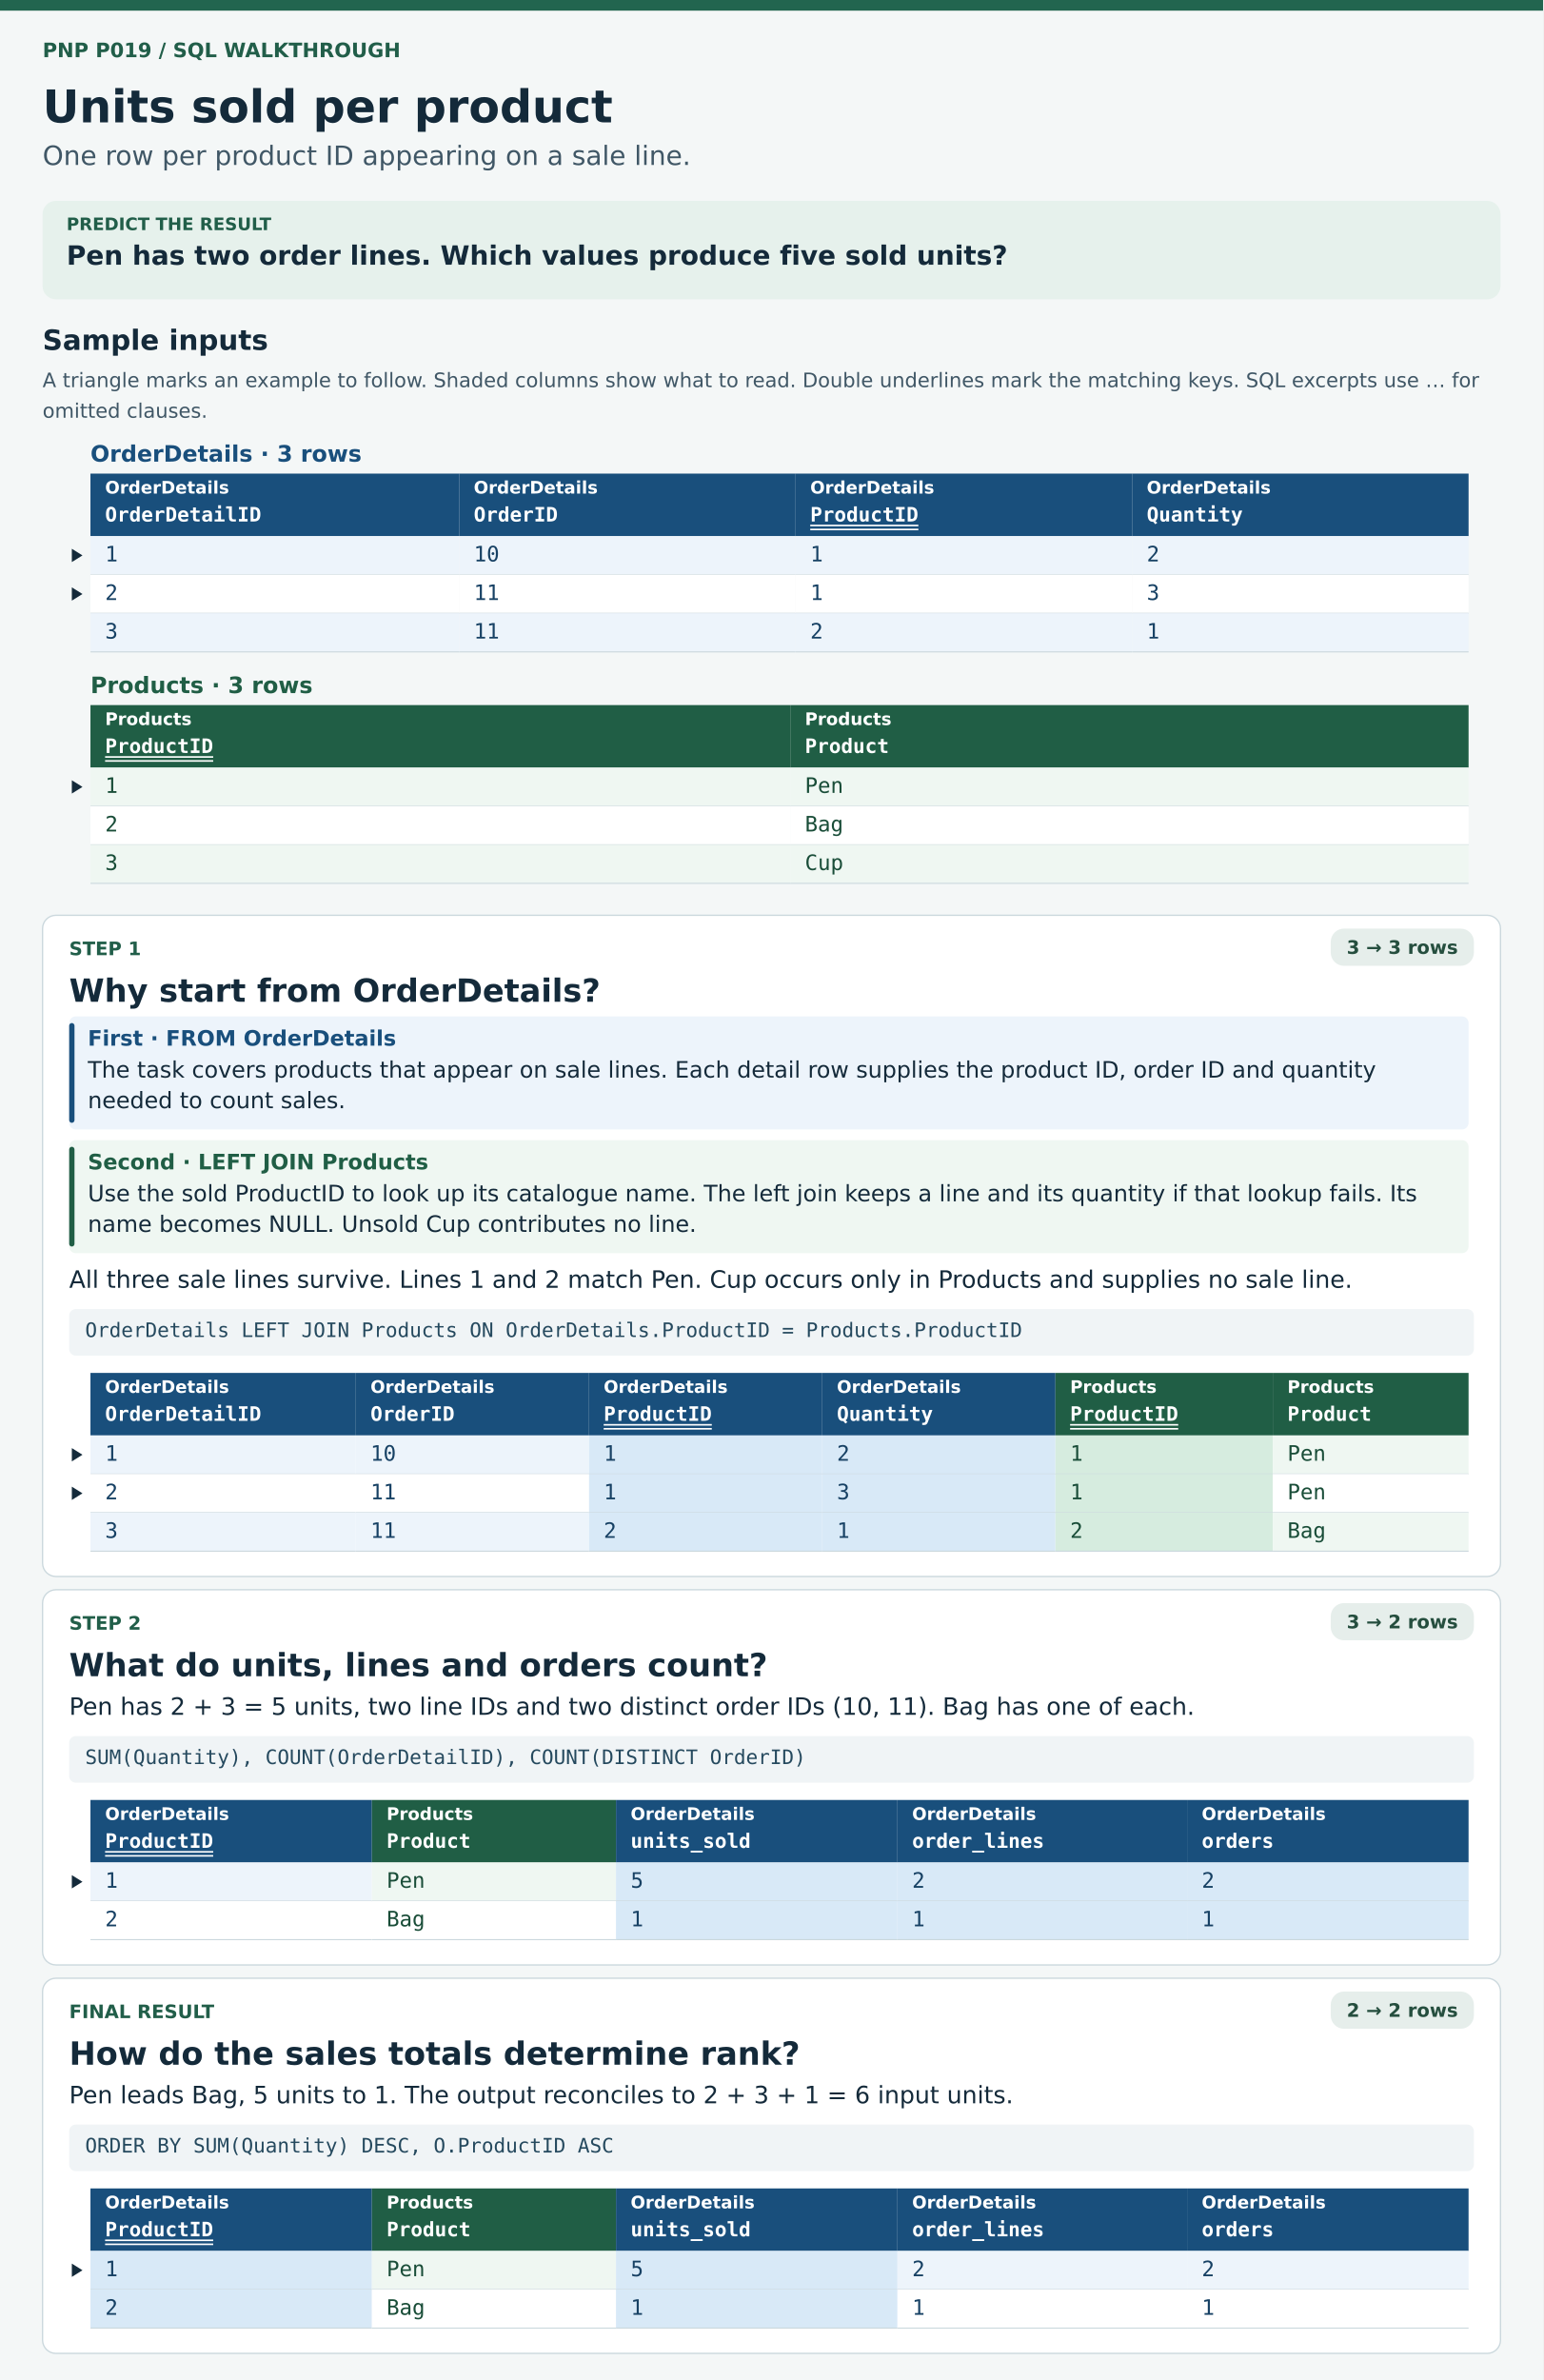
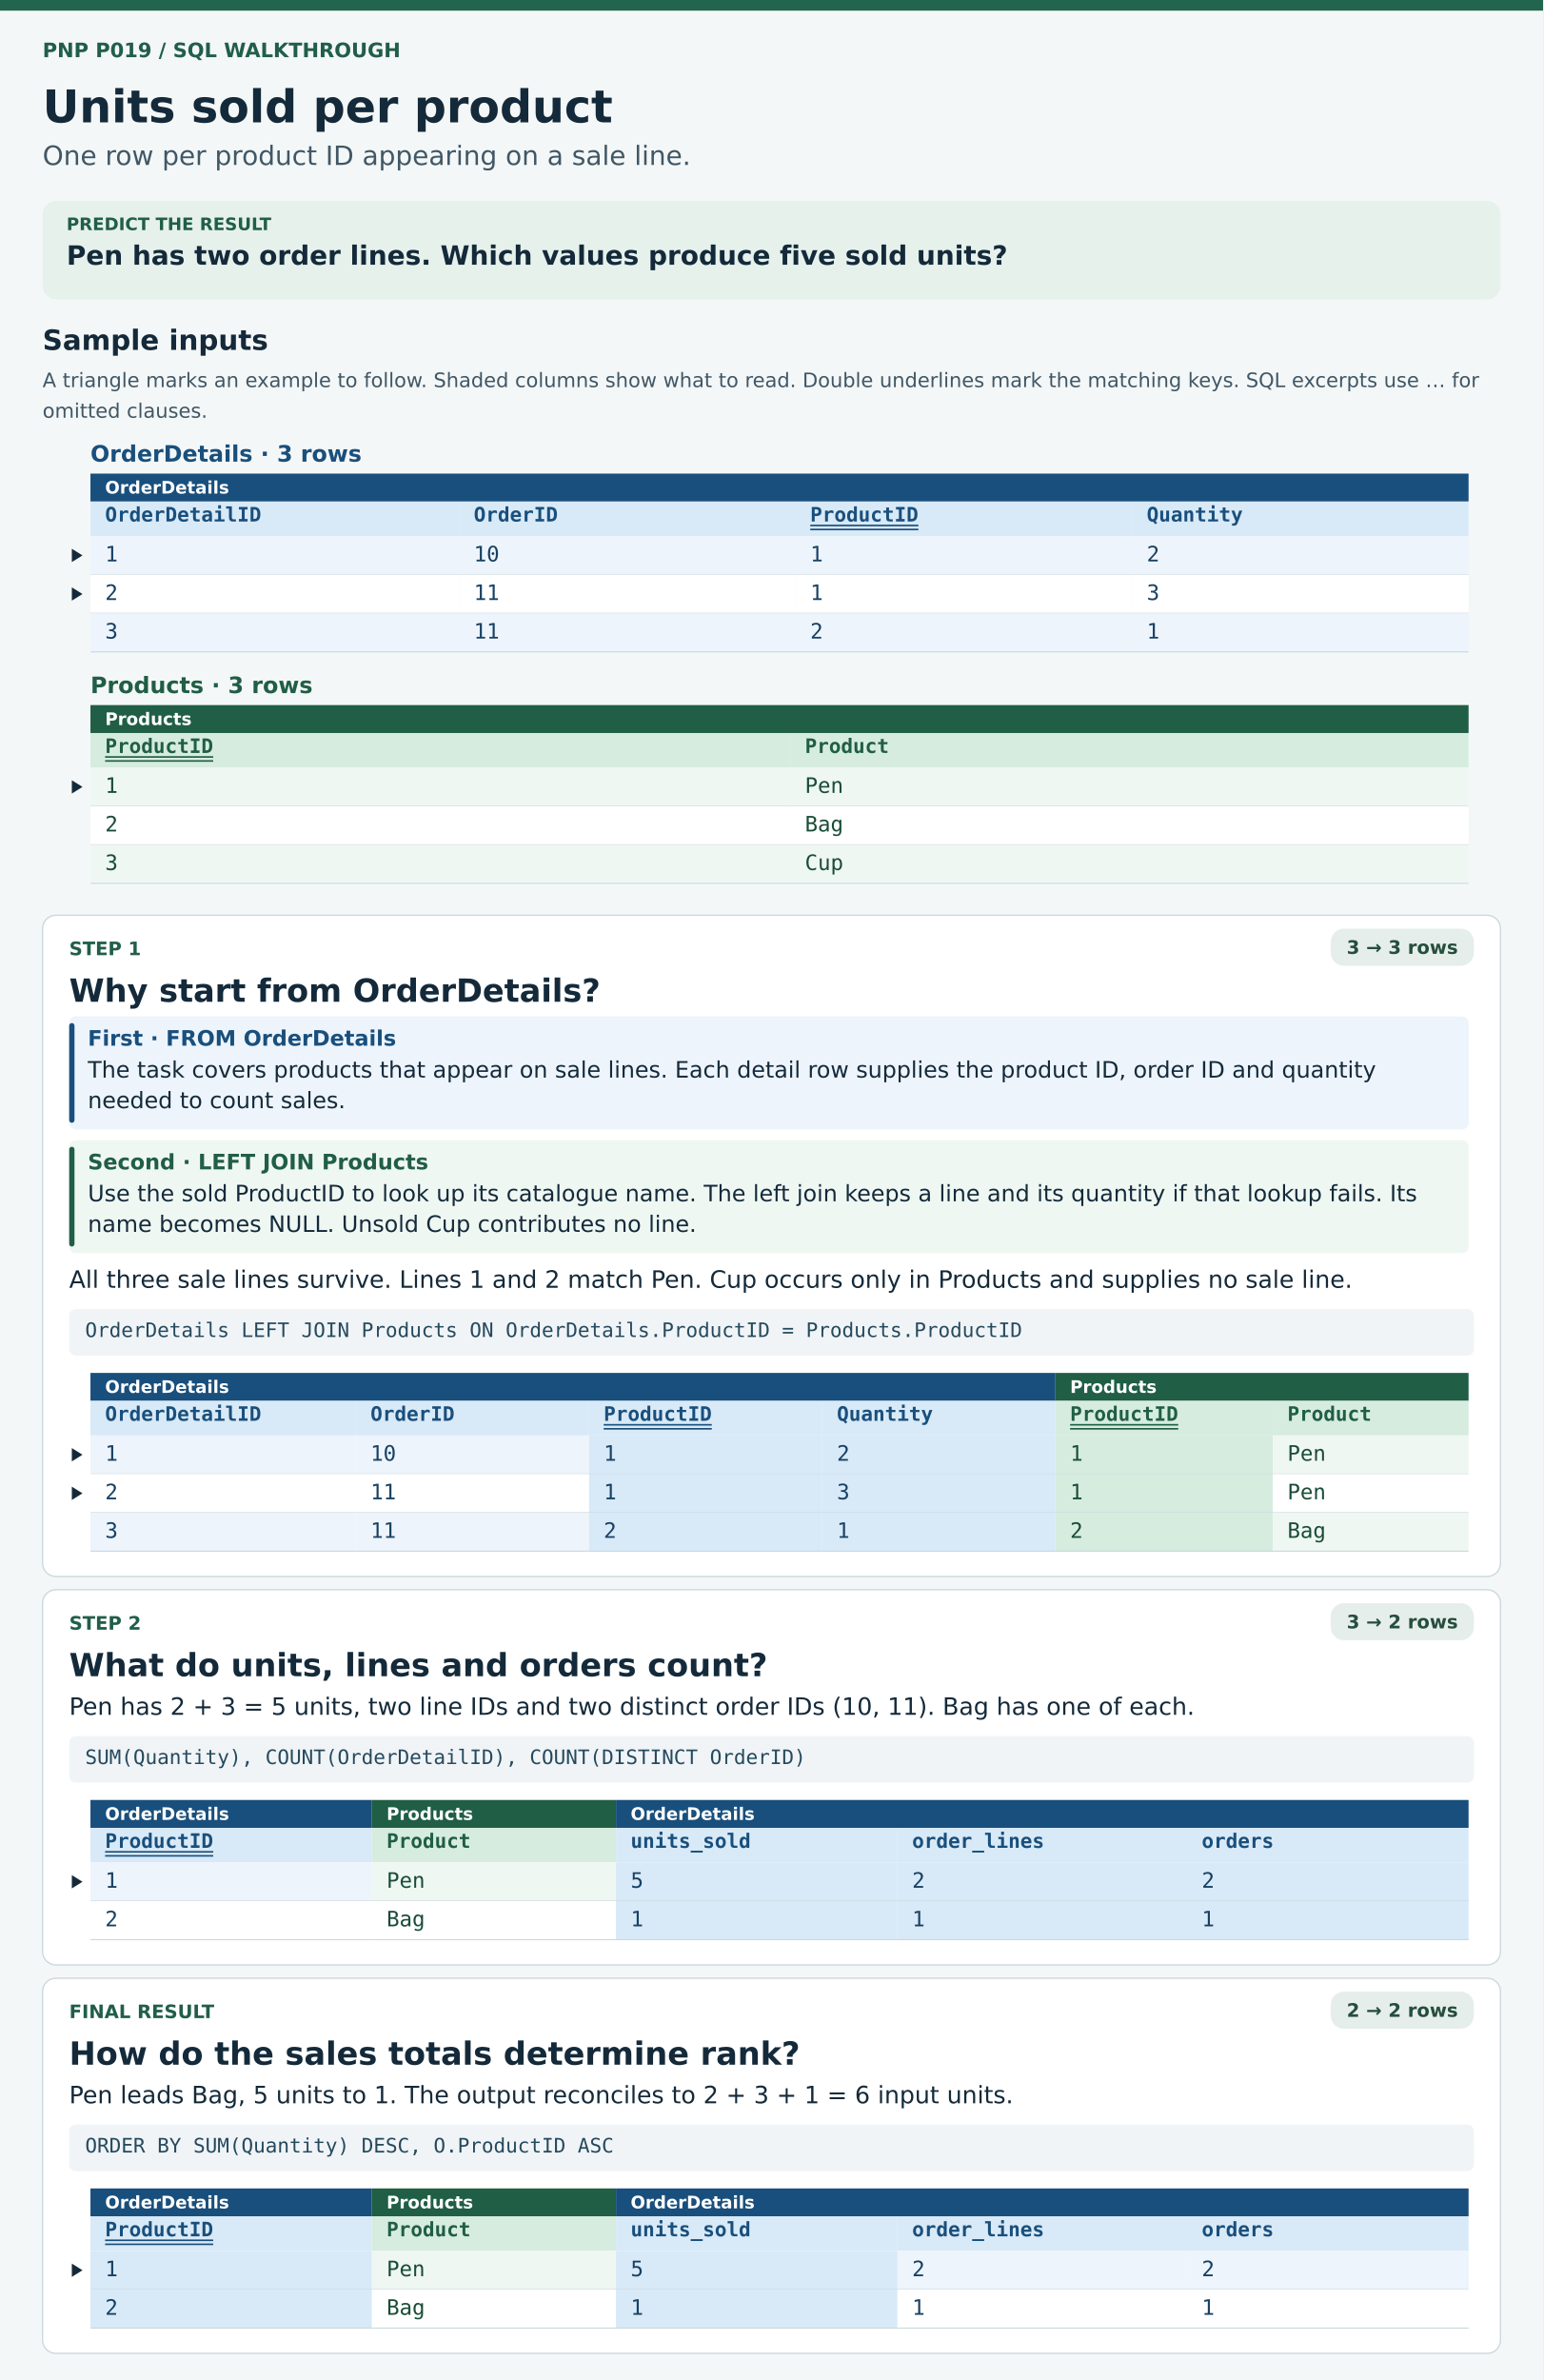
<svg xmlns="http://www.w3.org/2000/svg" width="1160" height="1789" viewBox="0 0 1160 1789" role="img" aria-labelledby="title desc">
  <rect width="1160" height="1789" fill="#f4f7f7" />
  <rect x="0" y="0" width="1160" height="8" rx="0" fill="#22654f" />
  <text x="32" y="43" font-family="DejaVu Sans, sans-serif" font-size="15" fill="#215e49" font-weight="700">PNP  P019    /    SQL WALKTHROUGH</text>
  <text x="32" y="92" font-family="DejaVu Sans, sans-serif" font-size="34" fill="#142a3a" font-weight="700">Units sold per product</text>
  <text x="32" y="124" font-family="DejaVu Sans, sans-serif" font-size="20" fill="#405766">One row per product ID appearing on a sale line.</text>
  <rect x="32" y="151" width="1096" height="74" rx="10" fill="#e6f1ec" />
  <text x="50" y="173" font-family="DejaVu Sans, sans-serif" font-size="13" fill="#215e49" font-weight="700">PREDICT THE RESULT</text>
  <text x="50" y="199" font-family="DejaVu Sans, sans-serif" font-size="20" fill="#142a3a" font-weight="700">Pen has two order lines. Which values produce five sold units?</text>
  <text x="32" y="263" font-family="DejaVu Sans, sans-serif" font-size="21" fill="#142a3a" font-weight="700">Sample inputs</text>
  <text x="32" y="291" font-family="DejaVu Sans, sans-serif" font-size="15" fill="#405766">A triangle marks an example to follow. Shaded columns show what to read. Double underlines mark the matching keys. SQL excerpts use … for</text>
  <text x="32" y="314" font-family="DejaVu Sans, sans-serif" font-size="15" fill="#405766">omitted clauses.</text>
  <text x="68" y="347" font-family="DejaVu Sans, sans-serif" font-size="17" fill="#194f7c" font-weight="700">OrderDetails  ·  3 rows</text>
-   <rect x="68" y="356" width="277.141" height="47" rx="0" fill="#194f7c" />
+   <rect x="68" y="356" width="1036" height="21" rx="0" fill="#194f7c" />
  <text x="79" y="371" font-family="DejaVu Sans, sans-serif" font-size="13" fill="#ffffff" font-weight="700">OrderDetails</text>
-   <text x="79" y="392" font-family="DejaVu Sans Mono, monospace" font-size="15" fill="#ffffff" font-weight="700">OrderDetailID</text>
-   <rect x="345.141" y="356" width="252.953" height="47" rx="0" fill="#194f7c" />
-   <text x="356.141" y="371" font-family="DejaVu Sans, sans-serif" font-size="13" fill="#ffffff" font-weight="700">OrderDetails</text>
-   <text x="356.141" y="392" font-family="DejaVu Sans Mono, monospace" font-size="15" fill="#ffffff" font-weight="700">OrderID</text>
-   <rect x="598.094" y="356" width="252.953" height="47" rx="0" fill="#194f7c" />
-   <text x="609.094" y="371" font-family="DejaVu Sans, sans-serif" font-size="13" fill="#ffffff" font-weight="700">OrderDetails</text>
-   <text x="609.094" y="392" font-family="DejaVu Sans Mono, monospace" font-size="15" fill="#ffffff" font-weight="700">ProductID</text>
-   <path d="M609.094 395L690.375 395" fill="none" stroke="#ffffff" stroke-width="1.2" />
-   <path d="M609.094 398L690.375 398" fill="none" stroke="#ffffff" stroke-width="1.2" />
-   <rect x="851.047" y="356" width="252.953" height="47" rx="0" fill="#194f7c" />
-   <text x="862.047" y="371" font-family="DejaVu Sans, sans-serif" font-size="13" fill="#ffffff" font-weight="700">OrderDetails</text>
-   <text x="862.047" y="392" font-family="DejaVu Sans Mono, monospace" font-size="15" fill="#ffffff" font-weight="700">Quantity</text>
+   <rect x="68" y="377" width="277.141" height="26" rx="0" fill="#d8e9f7" />
+   <text x="79" y="392" font-family="DejaVu Sans Mono, monospace" font-size="15" fill="#194f7c" font-weight="700">OrderDetailID</text>
+   <rect x="345.141" y="377" width="252.953" height="26" rx="0" fill="#d8e9f7" />
+   <text x="356.141" y="392" font-family="DejaVu Sans Mono, monospace" font-size="15" fill="#194f7c" font-weight="700">OrderID</text>
+   <rect x="598.094" y="377" width="252.953" height="26" rx="0" fill="#d8e9f7" />
+   <text x="609.094" y="392" font-family="DejaVu Sans Mono, monospace" font-size="15" fill="#194f7c" font-weight="700">ProductID</text>
+   <path d="M609.094 395L690.375 395" fill="none" stroke="#194f7c" stroke-width="1.2" />
+   <path d="M609.094 398L690.375 398" fill="none" stroke="#194f7c" stroke-width="1.2" />
+   <rect x="851.047" y="377" width="252.953" height="26" rx="0" fill="#d8e9f7" />
+   <text x="862.047" y="392" font-family="DejaVu Sans Mono, monospace" font-size="15" fill="#194f7c" font-weight="700">Quantity</text>
  <path d="M54 412.5l8 5-8 5z" fill="#142a3a" />
  <rect x="68" y="403" width="277.141" height="29" rx="0" fill="#edf4fb" />
  <text x="79" y="422" font-family="DejaVu Sans Mono, monospace" font-size="16" fill="#174164">1</text>
  <path d="M68 432L345.141 432" fill="none" stroke="#cbd8dd" stroke-width="0.8" />
  <rect x="345.141" y="403" width="252.953" height="29" rx="0" fill="#edf4fb" />
  <text x="356.141" y="422" font-family="DejaVu Sans Mono, monospace" font-size="16" fill="#174164">10</text>
  <path d="M345.141 432L598.094 432" fill="none" stroke="#cbd8dd" stroke-width="0.8" />
  <rect x="598.094" y="403" width="252.953" height="29" rx="0" fill="#edf4fb" />
  <text x="609.094" y="422" font-family="DejaVu Sans Mono, monospace" font-size="16" fill="#174164">1</text>
  <path d="M598.094 432L851.047 432" fill="none" stroke="#cbd8dd" stroke-width="0.8" />
  <rect x="851.047" y="403" width="252.953" height="29" rx="0" fill="#edf4fb" />
  <text x="862.047" y="422" font-family="DejaVu Sans Mono, monospace" font-size="16" fill="#174164">2</text>
  <path d="M851.047 432L1104 432" fill="none" stroke="#cbd8dd" stroke-width="0.8" />
  <path d="M54 441.5l8 5-8 5z" fill="#142a3a" />
  <rect x="68" y="432" width="277.141" height="29" rx="0" fill="#ffffff" />
  <text x="79" y="451" font-family="DejaVu Sans Mono, monospace" font-size="16" fill="#174164">2</text>
  <path d="M68 461L345.141 461" fill="none" stroke="#cbd8dd" stroke-width="0.8" />
  <rect x="345.141" y="432" width="252.953" height="29" rx="0" fill="#ffffff" />
  <text x="356.141" y="451" font-family="DejaVu Sans Mono, monospace" font-size="16" fill="#174164">11</text>
  <path d="M345.141 461L598.094 461" fill="none" stroke="#cbd8dd" stroke-width="0.8" />
  <rect x="598.094" y="432" width="252.953" height="29" rx="0" fill="#ffffff" />
  <text x="609.094" y="451" font-family="DejaVu Sans Mono, monospace" font-size="16" fill="#174164">1</text>
  <path d="M598.094 461L851.047 461" fill="none" stroke="#cbd8dd" stroke-width="0.8" />
  <rect x="851.047" y="432" width="252.953" height="29" rx="0" fill="#ffffff" />
  <text x="862.047" y="451" font-family="DejaVu Sans Mono, monospace" font-size="16" fill="#174164">3</text>
  <path d="M851.047 461L1104 461" fill="none" stroke="#cbd8dd" stroke-width="0.8" />
  <rect x="68" y="461" width="277.141" height="29" rx="0" fill="#edf4fb" />
  <text x="79" y="480" font-family="DejaVu Sans Mono, monospace" font-size="16" fill="#174164">3</text>
  <path d="M68 490L345.141 490" fill="none" stroke="#cbd8dd" stroke-width="0.8" />
  <rect x="345.141" y="461" width="252.953" height="29" rx="0" fill="#edf4fb" />
  <text x="356.141" y="480" font-family="DejaVu Sans Mono, monospace" font-size="16" fill="#174164">11</text>
  <path d="M345.141 490L598.094 490" fill="none" stroke="#cbd8dd" stroke-width="0.8" />
  <rect x="598.094" y="461" width="252.953" height="29" rx="0" fill="#edf4fb" />
  <text x="609.094" y="480" font-family="DejaVu Sans Mono, monospace" font-size="16" fill="#174164">2</text>
  <path d="M598.094 490L851.047 490" fill="none" stroke="#cbd8dd" stroke-width="0.8" />
  <rect x="851.047" y="461" width="252.953" height="29" rx="0" fill="#edf4fb" />
  <text x="862.047" y="480" font-family="DejaVu Sans Mono, monospace" font-size="16" fill="#174164">1</text>
  <path d="M851.047 490L1104 490" fill="none" stroke="#cbd8dd" stroke-width="0.8" />
  <text x="68" y="521" font-family="DejaVu Sans, sans-serif" font-size="17" fill="#205e45" font-weight="700">Products  ·  3 rows</text>
-   <rect x="68" y="530" width="526.094" height="47" rx="0" fill="#205e45" />
+   <rect x="68" y="530" width="1036" height="21" rx="0" fill="#205e45" />
  <text x="79" y="545" font-family="DejaVu Sans, sans-serif" font-size="13" fill="#ffffff" font-weight="700">Products</text>
-   <text x="79" y="566" font-family="DejaVu Sans Mono, monospace" font-size="15" fill="#ffffff" font-weight="700">ProductID</text>
-   <path d="M79 569L160.281 569" fill="none" stroke="#ffffff" stroke-width="1.2" />
-   <path d="M79 572L160.281 572" fill="none" stroke="#ffffff" stroke-width="1.2" />
-   <rect x="594.094" y="530" width="509.906" height="47" rx="0" fill="#205e45" />
-   <text x="605.094" y="545" font-family="DejaVu Sans, sans-serif" font-size="13" fill="#ffffff" font-weight="700">Products</text>
-   <text x="605.094" y="566" font-family="DejaVu Sans Mono, monospace" font-size="15" fill="#ffffff" font-weight="700">Product</text>
+   <rect x="68" y="551" width="526.094" height="26" rx="0" fill="#d6ecdf" />
+   <text x="79" y="566" font-family="DejaVu Sans Mono, monospace" font-size="15" fill="#205e45" font-weight="700">ProductID</text>
+   <path d="M79 569L160.281 569" fill="none" stroke="#205e45" stroke-width="1.2" />
+   <path d="M79 572L160.281 572" fill="none" stroke="#205e45" stroke-width="1.2" />
+   <rect x="594.094" y="551" width="509.906" height="26" rx="0" fill="#d6ecdf" />
+   <text x="605.094" y="566" font-family="DejaVu Sans Mono, monospace" font-size="15" fill="#205e45" font-weight="700">Product</text>
  <path d="M54 586.5l8 5-8 5z" fill="#142a3a" />
  <rect x="68" y="577" width="526.094" height="29" rx="0" fill="#eff7f2" />
  <text x="79" y="596" font-family="DejaVu Sans Mono, monospace" font-size="16" fill="#194d38">1</text>
  <path d="M68 606L594.094 606" fill="none" stroke="#cbd8dd" stroke-width="0.8" />
  <rect x="594.094" y="577" width="509.906" height="29" rx="0" fill="#eff7f2" />
  <text x="605.094" y="596" font-family="DejaVu Sans Mono, monospace" font-size="16" fill="#194d38">Pen</text>
  <path d="M594.094 606L1104 606" fill="none" stroke="#cbd8dd" stroke-width="0.8" />
  <rect x="68" y="606" width="526.094" height="29" rx="0" fill="#ffffff" />
  <text x="79" y="625" font-family="DejaVu Sans Mono, monospace" font-size="16" fill="#194d38">2</text>
  <path d="M68 635L594.094 635" fill="none" stroke="#cbd8dd" stroke-width="0.8" />
  <rect x="594.094" y="606" width="509.906" height="29" rx="0" fill="#ffffff" />
  <text x="605.094" y="625" font-family="DejaVu Sans Mono, monospace" font-size="16" fill="#194d38">Bag</text>
  <path d="M594.094 635L1104 635" fill="none" stroke="#cbd8dd" stroke-width="0.8" />
  <rect x="68" y="635" width="526.094" height="29" rx="0" fill="#eff7f2" />
  <text x="79" y="654" font-family="DejaVu Sans Mono, monospace" font-size="16" fill="#194d38">3</text>
  <path d="M68 664L594.094 664" fill="none" stroke="#cbd8dd" stroke-width="0.8" />
  <rect x="594.094" y="635" width="509.906" height="29" rx="0" fill="#eff7f2" />
  <text x="605.094" y="654" font-family="DejaVu Sans Mono, monospace" font-size="16" fill="#194d38">Cup</text>
  <path d="M594.094 664L1104 664" fill="none" stroke="#cbd8dd" stroke-width="0.8" />
  <rect x="32" y="688" width="1096" height="497" rx="10" fill="white" stroke="#cbd8dd" />
  <text x="52" y="718" font-family="DejaVu Sans, sans-serif" font-size="14" fill="#215e49" font-weight="700">STEP 1</text>
  <rect x="1000.38" y="698" width="107.625" height="28" rx="10" fill="#e6eeeb" />
  <text x="1012.38" y="717" font-family="DejaVu Sans, sans-serif" font-size="14" fill="#254e3e" font-weight="700">3 → 3 rows</text>
  <text x="52" y="753" font-family="DejaVu Sans, sans-serif" font-size="24" fill="#142a3a" font-weight="700">Why start from OrderDetails?</text>
  <g role="group" aria-label="First · FROM OrderDetails" data-decision="J1">
    <rect x="52" y="764" width="1052" height="85" rx="5" fill="#edf4fb" />
    <rect x="52" y="769" width="4" height="75" rx="2" fill="#194f7c" />
    <text x="66" y="786" font-family="DejaVu Sans, sans-serif" font-size="16" fill="#194f7c" font-weight="700">First · FROM OrderDetails</text>
    <text x="66" y="810" font-family="DejaVu Sans, sans-serif" font-size="17" fill="#142a3a">The task covers products that appear on sale lines. Each detail row supplies the product ID, order ID and quantity</text>
    <text x="66" y="833" font-family="DejaVu Sans, sans-serif" font-size="17" fill="#142a3a">needed to count sales.</text>
  </g>
  <g role="group" aria-label="Second · LEFT JOIN Products" data-decision="J1">
    <rect x="52" y="857" width="1052" height="85" rx="5" fill="#eff7f2" />
    <rect x="52" y="862" width="4" height="75" rx="2" fill="#205e45" />
    <text x="66" y="879" font-family="DejaVu Sans, sans-serif" font-size="16" fill="#205e45" font-weight="700">Second · LEFT JOIN Products</text>
    <text x="66" y="903" font-family="DejaVu Sans, sans-serif" font-size="17" fill="#142a3a">Use the sold ProductID to look up its catalogue name. The left join keeps a line and its quantity if that lookup fails. Its</text>
    <text x="66" y="926" font-family="DejaVu Sans, sans-serif" font-size="17" fill="#142a3a">name becomes NULL. Unsold Cup contributes no line.</text>
  </g>
  <text x="52" y="968" font-family="DejaVu Sans, sans-serif" font-size="18" fill="#142a3a">All three sale lines survive. Lines 1 and 2 match Pen. Cup occurs only in Products and supplies no sale line.</text>
  <rect x="52" y="984" width="1056" height="35" rx="5" fill="#f0f4f6" />
  <text x="64" y="1005" font-family="DejaVu Sans Mono, monospace" font-size="15" fill="#25495e">OrderDetails LEFT JOIN Products ON OrderDetails.ProductID = Products.ProductID</text>
-   <rect x="68" y="1032" width="199.5" height="47" rx="0" fill="#194f7c" />
+   <rect x="68" y="1032" width="725.437" height="21" rx="0" fill="#194f7c" />
  <text x="79" y="1047" font-family="DejaVu Sans, sans-serif" font-size="13" fill="#ffffff" font-weight="700">OrderDetails</text>
-   <text x="79" y="1068" font-family="DejaVu Sans Mono, monospace" font-size="15" fill="#ffffff" font-weight="700">OrderDetailID</text>
-   <rect x="267.5" y="1032" width="175.312" height="47" rx="0" fill="#194f7c" />
-   <text x="278.5" y="1047" font-family="DejaVu Sans, sans-serif" font-size="13" fill="#ffffff" font-weight="700">OrderDetails</text>
-   <text x="278.5" y="1068" font-family="DejaVu Sans Mono, monospace" font-size="15" fill="#ffffff" font-weight="700">OrderID</text>
-   <rect x="442.812" y="1032" width="175.312" height="47" rx="0" fill="#194f7c" />
-   <text x="453.812" y="1047" font-family="DejaVu Sans, sans-serif" font-size="13" fill="#ffffff" font-weight="700">OrderDetails</text>
-   <text x="453.812" y="1068" font-family="DejaVu Sans Mono, monospace" font-size="15" fill="#ffffff" font-weight="700">ProductID</text>
-   <path d="M453.812 1071L535.094 1071" fill="none" stroke="#ffffff" stroke-width="1.2" />
-   <path d="M453.812 1074L535.094 1074" fill="none" stroke="#ffffff" stroke-width="1.2" />
-   <rect x="618.125" y="1032" width="175.312" height="47" rx="0" fill="#194f7c" />
-   <text x="629.125" y="1047" font-family="DejaVu Sans, sans-serif" font-size="13" fill="#ffffff" font-weight="700">OrderDetails</text>
-   <text x="629.125" y="1068" font-family="DejaVu Sans Mono, monospace" font-size="15" fill="#ffffff" font-weight="700">Quantity</text>
-   <rect x="793.438" y="1032" width="163.375" height="47" rx="0" fill="#205e45" />
+   <rect x="68" y="1053" width="199.5" height="26" rx="0" fill="#d8e9f7" />
+   <text x="79" y="1068" font-family="DejaVu Sans Mono, monospace" font-size="15" fill="#194f7c" font-weight="700">OrderDetailID</text>
+   <rect x="267.5" y="1053" width="175.312" height="26" rx="0" fill="#d8e9f7" />
+   <text x="278.5" y="1068" font-family="DejaVu Sans Mono, monospace" font-size="15" fill="#194f7c" font-weight="700">OrderID</text>
+   <rect x="442.812" y="1053" width="175.312" height="26" rx="0" fill="#d8e9f7" />
+   <text x="453.812" y="1068" font-family="DejaVu Sans Mono, monospace" font-size="15" fill="#194f7c" font-weight="700">ProductID</text>
+   <path d="M453.812 1071L535.094 1071" fill="none" stroke="#194f7c" stroke-width="1.2" />
+   <path d="M453.812 1074L535.094 1074" fill="none" stroke="#194f7c" stroke-width="1.2" />
+   <rect x="618.125" y="1053" width="175.312" height="26" rx="0" fill="#d8e9f7" />
+   <text x="629.125" y="1068" font-family="DejaVu Sans Mono, monospace" font-size="15" fill="#194f7c" font-weight="700">Quantity</text>
+   <rect x="793.438" y="1032" width="310.562" height="21" rx="0" fill="#205e45" />
  <text x="804.438" y="1047" font-family="DejaVu Sans, sans-serif" font-size="13" fill="#ffffff" font-weight="700">Products</text>
-   <text x="804.438" y="1068" font-family="DejaVu Sans Mono, monospace" font-size="15" fill="#ffffff" font-weight="700">ProductID</text>
-   <path d="M804.438 1071L885.719 1071" fill="none" stroke="#ffffff" stroke-width="1.2" />
-   <path d="M804.438 1074L885.719 1074" fill="none" stroke="#ffffff" stroke-width="1.2" />
-   <rect x="956.812" y="1032" width="147.188" height="47" rx="0" fill="#205e45" />
-   <text x="967.812" y="1047" font-family="DejaVu Sans, sans-serif" font-size="13" fill="#ffffff" font-weight="700">Products</text>
-   <text x="967.812" y="1068" font-family="DejaVu Sans Mono, monospace" font-size="15" fill="#ffffff" font-weight="700">Product</text>
+   <rect x="793.438" y="1053" width="163.375" height="26" rx="0" fill="#d6ecdf" />
+   <text x="804.438" y="1068" font-family="DejaVu Sans Mono, monospace" font-size="15" fill="#205e45" font-weight="700">ProductID</text>
+   <path d="M804.438 1071L885.719 1071" fill="none" stroke="#205e45" stroke-width="1.2" />
+   <path d="M804.438 1074L885.719 1074" fill="none" stroke="#205e45" stroke-width="1.2" />
+   <rect x="956.812" y="1053" width="147.188" height="26" rx="0" fill="#d6ecdf" />
+   <text x="967.812" y="1068" font-family="DejaVu Sans Mono, monospace" font-size="15" fill="#205e45" font-weight="700">Product</text>
  <path d="M54 1088.5l8 5-8 5z" fill="#142a3a" />
  <rect x="68" y="1079" width="199.5" height="29" rx="0" fill="#edf4fb" />
  <text x="79" y="1098" font-family="DejaVu Sans Mono, monospace" font-size="16" fill="#174164">1</text>
  <path d="M68 1108L267.5 1108" fill="none" stroke="#cbd8dd" stroke-width="0.8" />
  <rect x="267.5" y="1079" width="175.312" height="29" rx="0" fill="#edf4fb" />
  <text x="278.5" y="1098" font-family="DejaVu Sans Mono, monospace" font-size="16" fill="#174164">10</text>
  <path d="M267.5 1108L442.812 1108" fill="none" stroke="#cbd8dd" stroke-width="0.8" />
  <rect x="442.812" y="1079" width="175.312" height="29" rx="0" fill="#d8e9f7" />
  <text x="453.812" y="1098" font-family="DejaVu Sans Mono, monospace" font-size="16" fill="#174164">1</text>
  <path d="M442.812 1108L618.125 1108" fill="none" stroke="#cbd8dd" stroke-width="0.8" />
  <rect x="618.125" y="1079" width="175.312" height="29" rx="0" fill="#d8e9f7" />
  <text x="629.125" y="1098" font-family="DejaVu Sans Mono, monospace" font-size="16" fill="#174164">2</text>
  <path d="M618.125 1108L793.438 1108" fill="none" stroke="#cbd8dd" stroke-width="0.8" />
  <rect x="793.438" y="1079" width="163.375" height="29" rx="0" fill="#d6ecdf" />
  <text x="804.438" y="1098" font-family="DejaVu Sans Mono, monospace" font-size="16" fill="#194d38">1</text>
  <path d="M793.438 1108L956.812 1108" fill="none" stroke="#cbd8dd" stroke-width="0.8" />
  <rect x="956.812" y="1079" width="147.188" height="29" rx="0" fill="#eff7f2" />
  <text x="967.812" y="1098" font-family="DejaVu Sans Mono, monospace" font-size="16" fill="#194d38">Pen</text>
  <path d="M956.812 1108L1104 1108" fill="none" stroke="#cbd8dd" stroke-width="0.8" />
  <path d="M54 1117.5l8 5-8 5z" fill="#142a3a" />
  <rect x="68" y="1108" width="199.5" height="29" rx="0" fill="#ffffff" />
  <text x="79" y="1127" font-family="DejaVu Sans Mono, monospace" font-size="16" fill="#174164">2</text>
  <path d="M68 1137L267.5 1137" fill="none" stroke="#cbd8dd" stroke-width="0.8" />
  <rect x="267.5" y="1108" width="175.312" height="29" rx="0" fill="#ffffff" />
  <text x="278.5" y="1127" font-family="DejaVu Sans Mono, monospace" font-size="16" fill="#174164">11</text>
  <path d="M267.5 1137L442.812 1137" fill="none" stroke="#cbd8dd" stroke-width="0.8" />
  <rect x="442.812" y="1108" width="175.312" height="29" rx="0" fill="#d8e9f7" />
  <text x="453.812" y="1127" font-family="DejaVu Sans Mono, monospace" font-size="16" fill="#174164">1</text>
  <path d="M442.812 1137L618.125 1137" fill="none" stroke="#cbd8dd" stroke-width="0.8" />
  <rect x="618.125" y="1108" width="175.312" height="29" rx="0" fill="#d8e9f7" />
  <text x="629.125" y="1127" font-family="DejaVu Sans Mono, monospace" font-size="16" fill="#174164">3</text>
  <path d="M618.125 1137L793.438 1137" fill="none" stroke="#cbd8dd" stroke-width="0.8" />
  <rect x="793.438" y="1108" width="163.375" height="29" rx="0" fill="#d6ecdf" />
  <text x="804.438" y="1127" font-family="DejaVu Sans Mono, monospace" font-size="16" fill="#194d38">1</text>
  <path d="M793.438 1137L956.812 1137" fill="none" stroke="#cbd8dd" stroke-width="0.8" />
  <rect x="956.812" y="1108" width="147.188" height="29" rx="0" fill="#ffffff" />
  <text x="967.812" y="1127" font-family="DejaVu Sans Mono, monospace" font-size="16" fill="#194d38">Pen</text>
  <path d="M956.812 1137L1104 1137" fill="none" stroke="#cbd8dd" stroke-width="0.8" />
  <rect x="68" y="1137" width="199.5" height="29" rx="0" fill="#edf4fb" />
  <text x="79" y="1156" font-family="DejaVu Sans Mono, monospace" font-size="16" fill="#174164">3</text>
  <path d="M68 1166L267.5 1166" fill="none" stroke="#cbd8dd" stroke-width="0.8" />
  <rect x="267.5" y="1137" width="175.312" height="29" rx="0" fill="#edf4fb" />
  <text x="278.5" y="1156" font-family="DejaVu Sans Mono, monospace" font-size="16" fill="#174164">11</text>
  <path d="M267.5 1166L442.812 1166" fill="none" stroke="#cbd8dd" stroke-width="0.8" />
  <rect x="442.812" y="1137" width="175.312" height="29" rx="0" fill="#d8e9f7" />
  <text x="453.812" y="1156" font-family="DejaVu Sans Mono, monospace" font-size="16" fill="#174164">2</text>
  <path d="M442.812 1166L618.125 1166" fill="none" stroke="#cbd8dd" stroke-width="0.8" />
  <rect x="618.125" y="1137" width="175.312" height="29" rx="0" fill="#d8e9f7" />
  <text x="629.125" y="1156" font-family="DejaVu Sans Mono, monospace" font-size="16" fill="#174164">1</text>
  <path d="M618.125 1166L793.438 1166" fill="none" stroke="#cbd8dd" stroke-width="0.8" />
  <rect x="793.438" y="1137" width="163.375" height="29" rx="0" fill="#d6ecdf" />
  <text x="804.438" y="1156" font-family="DejaVu Sans Mono, monospace" font-size="16" fill="#194d38">2</text>
  <path d="M793.438 1166L956.812 1166" fill="none" stroke="#cbd8dd" stroke-width="0.8" />
  <rect x="956.812" y="1137" width="147.188" height="29" rx="0" fill="#eff7f2" />
  <text x="967.812" y="1156" font-family="DejaVu Sans Mono, monospace" font-size="16" fill="#194d38">Bag</text>
  <path d="M956.812 1166L1104 1166" fill="none" stroke="#cbd8dd" stroke-width="0.8" />
  <rect x="32" y="1195" width="1096" height="282" rx="10" fill="white" stroke="#cbd8dd" />
  <text x="52" y="1225" font-family="DejaVu Sans, sans-serif" font-size="14" fill="#215e49" font-weight="700">STEP 2</text>
  <rect x="1000.38" y="1205" width="107.625" height="28" rx="10" fill="#e6eeeb" />
  <text x="1012.38" y="1224" font-family="DejaVu Sans, sans-serif" font-size="14" fill="#254e3e" font-weight="700">3 → 2 rows</text>
  <text x="52" y="1260" font-family="DejaVu Sans, sans-serif" font-size="24" fill="#142a3a" font-weight="700">What do units, lines and orders count?</text>
  <text x="52" y="1289" font-family="DejaVu Sans, sans-serif" font-size="18" fill="#142a3a">Pen has 2 + 3 = 5 units, two line IDs and two distinct order IDs (10, 11). Bag has one of each.</text>
  <rect x="52" y="1305" width="1056" height="35" rx="5" fill="#f0f4f6" />
  <text x="64" y="1326" font-family="DejaVu Sans Mono, monospace" font-size="15" fill="#25495e">SUM(Quantity), COUNT(OrderDetailID), COUNT(DISTINCT OrderID)</text>
-   <rect x="68" y="1353" width="211.6" height="47" rx="0" fill="#194f7c" />
+   <rect x="68" y="1353" width="211.6" height="21" rx="0" fill="#194f7c" />
  <text x="79" y="1368" font-family="DejaVu Sans, sans-serif" font-size="13" fill="#ffffff" font-weight="700">OrderDetails</text>
-   <text x="79" y="1389" font-family="DejaVu Sans Mono, monospace" font-size="15" fill="#ffffff" font-weight="700">ProductID</text>
-   <path d="M79 1392L160.281 1392" fill="none" stroke="#ffffff" stroke-width="1.2" />
-   <path d="M79 1395L160.281 1395" fill="none" stroke="#ffffff" stroke-width="1.2" />
-   <rect x="279.6" y="1353" width="183.475" height="47" rx="0" fill="#205e45" />
+   <rect x="68" y="1374" width="211.6" height="26" rx="0" fill="#d8e9f7" />
+   <text x="79" y="1389" font-family="DejaVu Sans Mono, monospace" font-size="15" fill="#194f7c" font-weight="700">ProductID</text>
+   <path d="M79 1392L160.281 1392" fill="none" stroke="#194f7c" stroke-width="1.2" />
+   <path d="M79 1395L160.281 1395" fill="none" stroke="#194f7c" stroke-width="1.2" />
+   <rect x="279.6" y="1353" width="183.475" height="21" rx="0" fill="#205e45" />
  <text x="290.6" y="1368" font-family="DejaVu Sans, sans-serif" font-size="13" fill="#ffffff" font-weight="700">Products</text>
-   <text x="290.6" y="1389" font-family="DejaVu Sans Mono, monospace" font-size="15" fill="#ffffff" font-weight="700">Product</text>
-   <rect x="463.075" y="1353" width="211.6" height="47" rx="0" fill="#194f7c" />
+   <rect x="279.6" y="1374" width="183.475" height="26" rx="0" fill="#d6ecdf" />
+   <text x="290.6" y="1389" font-family="DejaVu Sans Mono, monospace" font-size="15" fill="#205e45" font-weight="700">Product</text>
+   <rect x="463.075" y="1353" width="640.925" height="21" rx="0" fill="#194f7c" />
  <text x="474.075" y="1368" font-family="DejaVu Sans, sans-serif" font-size="13" fill="#ffffff" font-weight="700">OrderDetails</text>
-   <text x="474.075" y="1389" font-family="DejaVu Sans Mono, monospace" font-size="15" fill="#ffffff" font-weight="700">units_sold</text>
-   <rect x="674.675" y="1353" width="217.725" height="47" rx="0" fill="#194f7c" />
-   <text x="685.675" y="1368" font-family="DejaVu Sans, sans-serif" font-size="13" fill="#ffffff" font-weight="700">OrderDetails</text>
-   <text x="685.675" y="1389" font-family="DejaVu Sans Mono, monospace" font-size="15" fill="#ffffff" font-weight="700">order_lines</text>
-   <rect x="892.4" y="1353" width="211.6" height="47" rx="0" fill="#194f7c" />
-   <text x="903.4" y="1368" font-family="DejaVu Sans, sans-serif" font-size="13" fill="#ffffff" font-weight="700">OrderDetails</text>
-   <text x="903.4" y="1389" font-family="DejaVu Sans Mono, monospace" font-size="15" fill="#ffffff" font-weight="700">orders</text>
+   <rect x="463.075" y="1374" width="211.6" height="26" rx="0" fill="#d8e9f7" />
+   <text x="474.075" y="1389" font-family="DejaVu Sans Mono, monospace" font-size="15" fill="#194f7c" font-weight="700">units_sold</text>
+   <rect x="674.675" y="1374" width="217.725" height="26" rx="0" fill="#d8e9f7" />
+   <text x="685.675" y="1389" font-family="DejaVu Sans Mono, monospace" font-size="15" fill="#194f7c" font-weight="700">order_lines</text>
+   <rect x="892.4" y="1374" width="211.6" height="26" rx="0" fill="#d8e9f7" />
+   <text x="903.4" y="1389" font-family="DejaVu Sans Mono, monospace" font-size="15" fill="#194f7c" font-weight="700">orders</text>
  <path d="M54 1409.5l8 5-8 5z" fill="#142a3a" />
  <rect x="68" y="1400" width="211.6" height="29" rx="0" fill="#edf4fb" />
  <text x="79" y="1419" font-family="DejaVu Sans Mono, monospace" font-size="16" fill="#174164">1</text>
  <path d="M68 1429L279.6 1429" fill="none" stroke="#cbd8dd" stroke-width="0.8" />
  <rect x="279.6" y="1400" width="183.475" height="29" rx="0" fill="#eff7f2" />
  <text x="290.6" y="1419" font-family="DejaVu Sans Mono, monospace" font-size="16" fill="#194d38">Pen</text>
  <path d="M279.6 1429L463.075 1429" fill="none" stroke="#cbd8dd" stroke-width="0.8" />
  <rect x="463.075" y="1400" width="211.6" height="29" rx="0" fill="#d8e9f7" />
  <text x="474.075" y="1419" font-family="DejaVu Sans Mono, monospace" font-size="16" fill="#174164">5</text>
  <path d="M463.075 1429L674.675 1429" fill="none" stroke="#cbd8dd" stroke-width="0.8" />
  <rect x="674.675" y="1400" width="217.725" height="29" rx="0" fill="#d8e9f7" />
  <text x="685.675" y="1419" font-family="DejaVu Sans Mono, monospace" font-size="16" fill="#174164">2</text>
  <path d="M674.675 1429L892.4 1429" fill="none" stroke="#cbd8dd" stroke-width="0.8" />
  <rect x="892.4" y="1400" width="211.6" height="29" rx="0" fill="#d8e9f7" />
  <text x="903.4" y="1419" font-family="DejaVu Sans Mono, monospace" font-size="16" fill="#174164">2</text>
  <path d="M892.4 1429L1104 1429" fill="none" stroke="#cbd8dd" stroke-width="0.8" />
  <rect x="68" y="1429" width="211.6" height="29" rx="0" fill="#ffffff" />
  <text x="79" y="1448" font-family="DejaVu Sans Mono, monospace" font-size="16" fill="#174164">2</text>
  <path d="M68 1458L279.6 1458" fill="none" stroke="#cbd8dd" stroke-width="0.8" />
  <rect x="279.6" y="1429" width="183.475" height="29" rx="0" fill="#ffffff" />
  <text x="290.6" y="1448" font-family="DejaVu Sans Mono, monospace" font-size="16" fill="#194d38">Bag</text>
  <path d="M279.6 1458L463.075 1458" fill="none" stroke="#cbd8dd" stroke-width="0.8" />
  <rect x="463.075" y="1429" width="211.6" height="29" rx="0" fill="#d8e9f7" />
  <text x="474.075" y="1448" font-family="DejaVu Sans Mono, monospace" font-size="16" fill="#174164">1</text>
  <path d="M463.075 1458L674.675 1458" fill="none" stroke="#cbd8dd" stroke-width="0.8" />
  <rect x="674.675" y="1429" width="217.725" height="29" rx="0" fill="#d8e9f7" />
  <text x="685.675" y="1448" font-family="DejaVu Sans Mono, monospace" font-size="16" fill="#174164">1</text>
  <path d="M674.675 1458L892.4 1458" fill="none" stroke="#cbd8dd" stroke-width="0.8" />
  <rect x="892.4" y="1429" width="211.6" height="29" rx="0" fill="#d8e9f7" />
  <text x="903.4" y="1448" font-family="DejaVu Sans Mono, monospace" font-size="16" fill="#174164">1</text>
  <path d="M892.4 1458L1104 1458" fill="none" stroke="#cbd8dd" stroke-width="0.8" />
  <rect x="32" y="1487" width="1096" height="282" rx="10" fill="white" stroke="#cbd8dd" />
  <text x="52" y="1517" font-family="DejaVu Sans, sans-serif" font-size="14" fill="#215e49" font-weight="700">FINAL RESULT</text>
  <rect x="1000.38" y="1497" width="107.625" height="28" rx="10" fill="#e6eeeb" />
  <text x="1012.38" y="1516" font-family="DejaVu Sans, sans-serif" font-size="14" fill="#254e3e" font-weight="700">2 → 2 rows</text>
  <text x="52" y="1552" font-family="DejaVu Sans, sans-serif" font-size="24" fill="#142a3a" font-weight="700">How do the sales totals determine rank?</text>
  <text x="52" y="1581" font-family="DejaVu Sans, sans-serif" font-size="18" fill="#142a3a">Pen leads Bag, 5 units to 1. The output reconciles to 2 + 3 + 1 = 6 input units.</text>
  <rect x="52" y="1597" width="1056" height="35" rx="5" fill="#f0f4f6" />
  <text x="64" y="1618" font-family="DejaVu Sans Mono, monospace" font-size="15" fill="#25495e">ORDER BY SUM(Quantity) DESC, O.ProductID ASC</text>
-   <rect x="68" y="1645" width="211.6" height="47" rx="0" fill="#194f7c" />
+   <rect x="68" y="1645" width="211.6" height="21" rx="0" fill="#194f7c" />
  <text x="79" y="1660" font-family="DejaVu Sans, sans-serif" font-size="13" fill="#ffffff" font-weight="700">OrderDetails</text>
-   <text x="79" y="1681" font-family="DejaVu Sans Mono, monospace" font-size="15" fill="#ffffff" font-weight="700">ProductID</text>
-   <path d="M79 1684L160.281 1684" fill="none" stroke="#ffffff" stroke-width="1.2" />
-   <path d="M79 1687L160.281 1687" fill="none" stroke="#ffffff" stroke-width="1.2" />
-   <rect x="279.6" y="1645" width="183.475" height="47" rx="0" fill="#205e45" />
+   <rect x="68" y="1666" width="211.6" height="26" rx="0" fill="#d8e9f7" />
+   <text x="79" y="1681" font-family="DejaVu Sans Mono, monospace" font-size="15" fill="#194f7c" font-weight="700">ProductID</text>
+   <path d="M79 1684L160.281 1684" fill="none" stroke="#194f7c" stroke-width="1.2" />
+   <path d="M79 1687L160.281 1687" fill="none" stroke="#194f7c" stroke-width="1.2" />
+   <rect x="279.6" y="1645" width="183.475" height="21" rx="0" fill="#205e45" />
  <text x="290.6" y="1660" font-family="DejaVu Sans, sans-serif" font-size="13" fill="#ffffff" font-weight="700">Products</text>
-   <text x="290.6" y="1681" font-family="DejaVu Sans Mono, monospace" font-size="15" fill="#ffffff" font-weight="700">Product</text>
-   <rect x="463.075" y="1645" width="211.6" height="47" rx="0" fill="#194f7c" />
+   <rect x="279.6" y="1666" width="183.475" height="26" rx="0" fill="#d6ecdf" />
+   <text x="290.6" y="1681" font-family="DejaVu Sans Mono, monospace" font-size="15" fill="#205e45" font-weight="700">Product</text>
+   <rect x="463.075" y="1645" width="640.925" height="21" rx="0" fill="#194f7c" />
  <text x="474.075" y="1660" font-family="DejaVu Sans, sans-serif" font-size="13" fill="#ffffff" font-weight="700">OrderDetails</text>
-   <text x="474.075" y="1681" font-family="DejaVu Sans Mono, monospace" font-size="15" fill="#ffffff" font-weight="700">units_sold</text>
-   <rect x="674.675" y="1645" width="217.725" height="47" rx="0" fill="#194f7c" />
-   <text x="685.675" y="1660" font-family="DejaVu Sans, sans-serif" font-size="13" fill="#ffffff" font-weight="700">OrderDetails</text>
-   <text x="685.675" y="1681" font-family="DejaVu Sans Mono, monospace" font-size="15" fill="#ffffff" font-weight="700">order_lines</text>
-   <rect x="892.4" y="1645" width="211.6" height="47" rx="0" fill="#194f7c" />
-   <text x="903.4" y="1660" font-family="DejaVu Sans, sans-serif" font-size="13" fill="#ffffff" font-weight="700">OrderDetails</text>
-   <text x="903.4" y="1681" font-family="DejaVu Sans Mono, monospace" font-size="15" fill="#ffffff" font-weight="700">orders</text>
+   <rect x="463.075" y="1666" width="211.6" height="26" rx="0" fill="#d8e9f7" />
+   <text x="474.075" y="1681" font-family="DejaVu Sans Mono, monospace" font-size="15" fill="#194f7c" font-weight="700">units_sold</text>
+   <rect x="674.675" y="1666" width="217.725" height="26" rx="0" fill="#d8e9f7" />
+   <text x="685.675" y="1681" font-family="DejaVu Sans Mono, monospace" font-size="15" fill="#194f7c" font-weight="700">order_lines</text>
+   <rect x="892.4" y="1666" width="211.6" height="26" rx="0" fill="#d8e9f7" />
+   <text x="903.4" y="1681" font-family="DejaVu Sans Mono, monospace" font-size="15" fill="#194f7c" font-weight="700">orders</text>
  <path d="M54 1701.5l8 5-8 5z" fill="#142a3a" />
  <rect x="68" y="1692" width="211.6" height="29" rx="0" fill="#d8e9f7" />
  <text x="79" y="1711" font-family="DejaVu Sans Mono, monospace" font-size="16" fill="#174164">1</text>
  <path d="M68 1721L279.6 1721" fill="none" stroke="#cbd8dd" stroke-width="0.8" />
  <rect x="279.6" y="1692" width="183.475" height="29" rx="0" fill="#eff7f2" />
  <text x="290.6" y="1711" font-family="DejaVu Sans Mono, monospace" font-size="16" fill="#194d38">Pen</text>
  <path d="M279.6 1721L463.075 1721" fill="none" stroke="#cbd8dd" stroke-width="0.8" />
  <rect x="463.075" y="1692" width="211.6" height="29" rx="0" fill="#d8e9f7" />
  <text x="474.075" y="1711" font-family="DejaVu Sans Mono, monospace" font-size="16" fill="#174164">5</text>
  <path d="M463.075 1721L674.675 1721" fill="none" stroke="#cbd8dd" stroke-width="0.8" />
  <rect x="674.675" y="1692" width="217.725" height="29" rx="0" fill="#edf4fb" />
  <text x="685.675" y="1711" font-family="DejaVu Sans Mono, monospace" font-size="16" fill="#174164">2</text>
  <path d="M674.675 1721L892.4 1721" fill="none" stroke="#cbd8dd" stroke-width="0.8" />
  <rect x="892.4" y="1692" width="211.6" height="29" rx="0" fill="#edf4fb" />
  <text x="903.4" y="1711" font-family="DejaVu Sans Mono, monospace" font-size="16" fill="#174164">2</text>
  <path d="M892.4 1721L1104 1721" fill="none" stroke="#cbd8dd" stroke-width="0.8" />
  <rect x="68" y="1721" width="211.6" height="29" rx="0" fill="#d8e9f7" />
  <text x="79" y="1740" font-family="DejaVu Sans Mono, monospace" font-size="16" fill="#174164">2</text>
  <path d="M68 1750L279.6 1750" fill="none" stroke="#cbd8dd" stroke-width="0.8" />
  <rect x="279.6" y="1721" width="183.475" height="29" rx="0" fill="#ffffff" />
  <text x="290.6" y="1740" font-family="DejaVu Sans Mono, monospace" font-size="16" fill="#194d38">Bag</text>
  <path d="M279.6 1750L463.075 1750" fill="none" stroke="#cbd8dd" stroke-width="0.8" />
  <rect x="463.075" y="1721" width="211.6" height="29" rx="0" fill="#d8e9f7" />
  <text x="474.075" y="1740" font-family="DejaVu Sans Mono, monospace" font-size="16" fill="#174164">1</text>
  <path d="M463.075 1750L674.675 1750" fill="none" stroke="#cbd8dd" stroke-width="0.8" />
  <rect x="674.675" y="1721" width="217.725" height="29" rx="0" fill="#ffffff" />
  <text x="685.675" y="1740" font-family="DejaVu Sans Mono, monospace" font-size="16" fill="#174164">1</text>
  <path d="M674.675 1750L892.4 1750" fill="none" stroke="#cbd8dd" stroke-width="0.8" />
  <rect x="892.4" y="1721" width="211.6" height="29" rx="0" fill="#ffffff" />
  <text x="903.4" y="1740" font-family="DejaVu Sans Mono, monospace" font-size="16" fill="#174164">1</text>
  <path d="M892.4 1750L1104 1750" fill="none" stroke="#cbd8dd" stroke-width="0.8" />
</svg>
